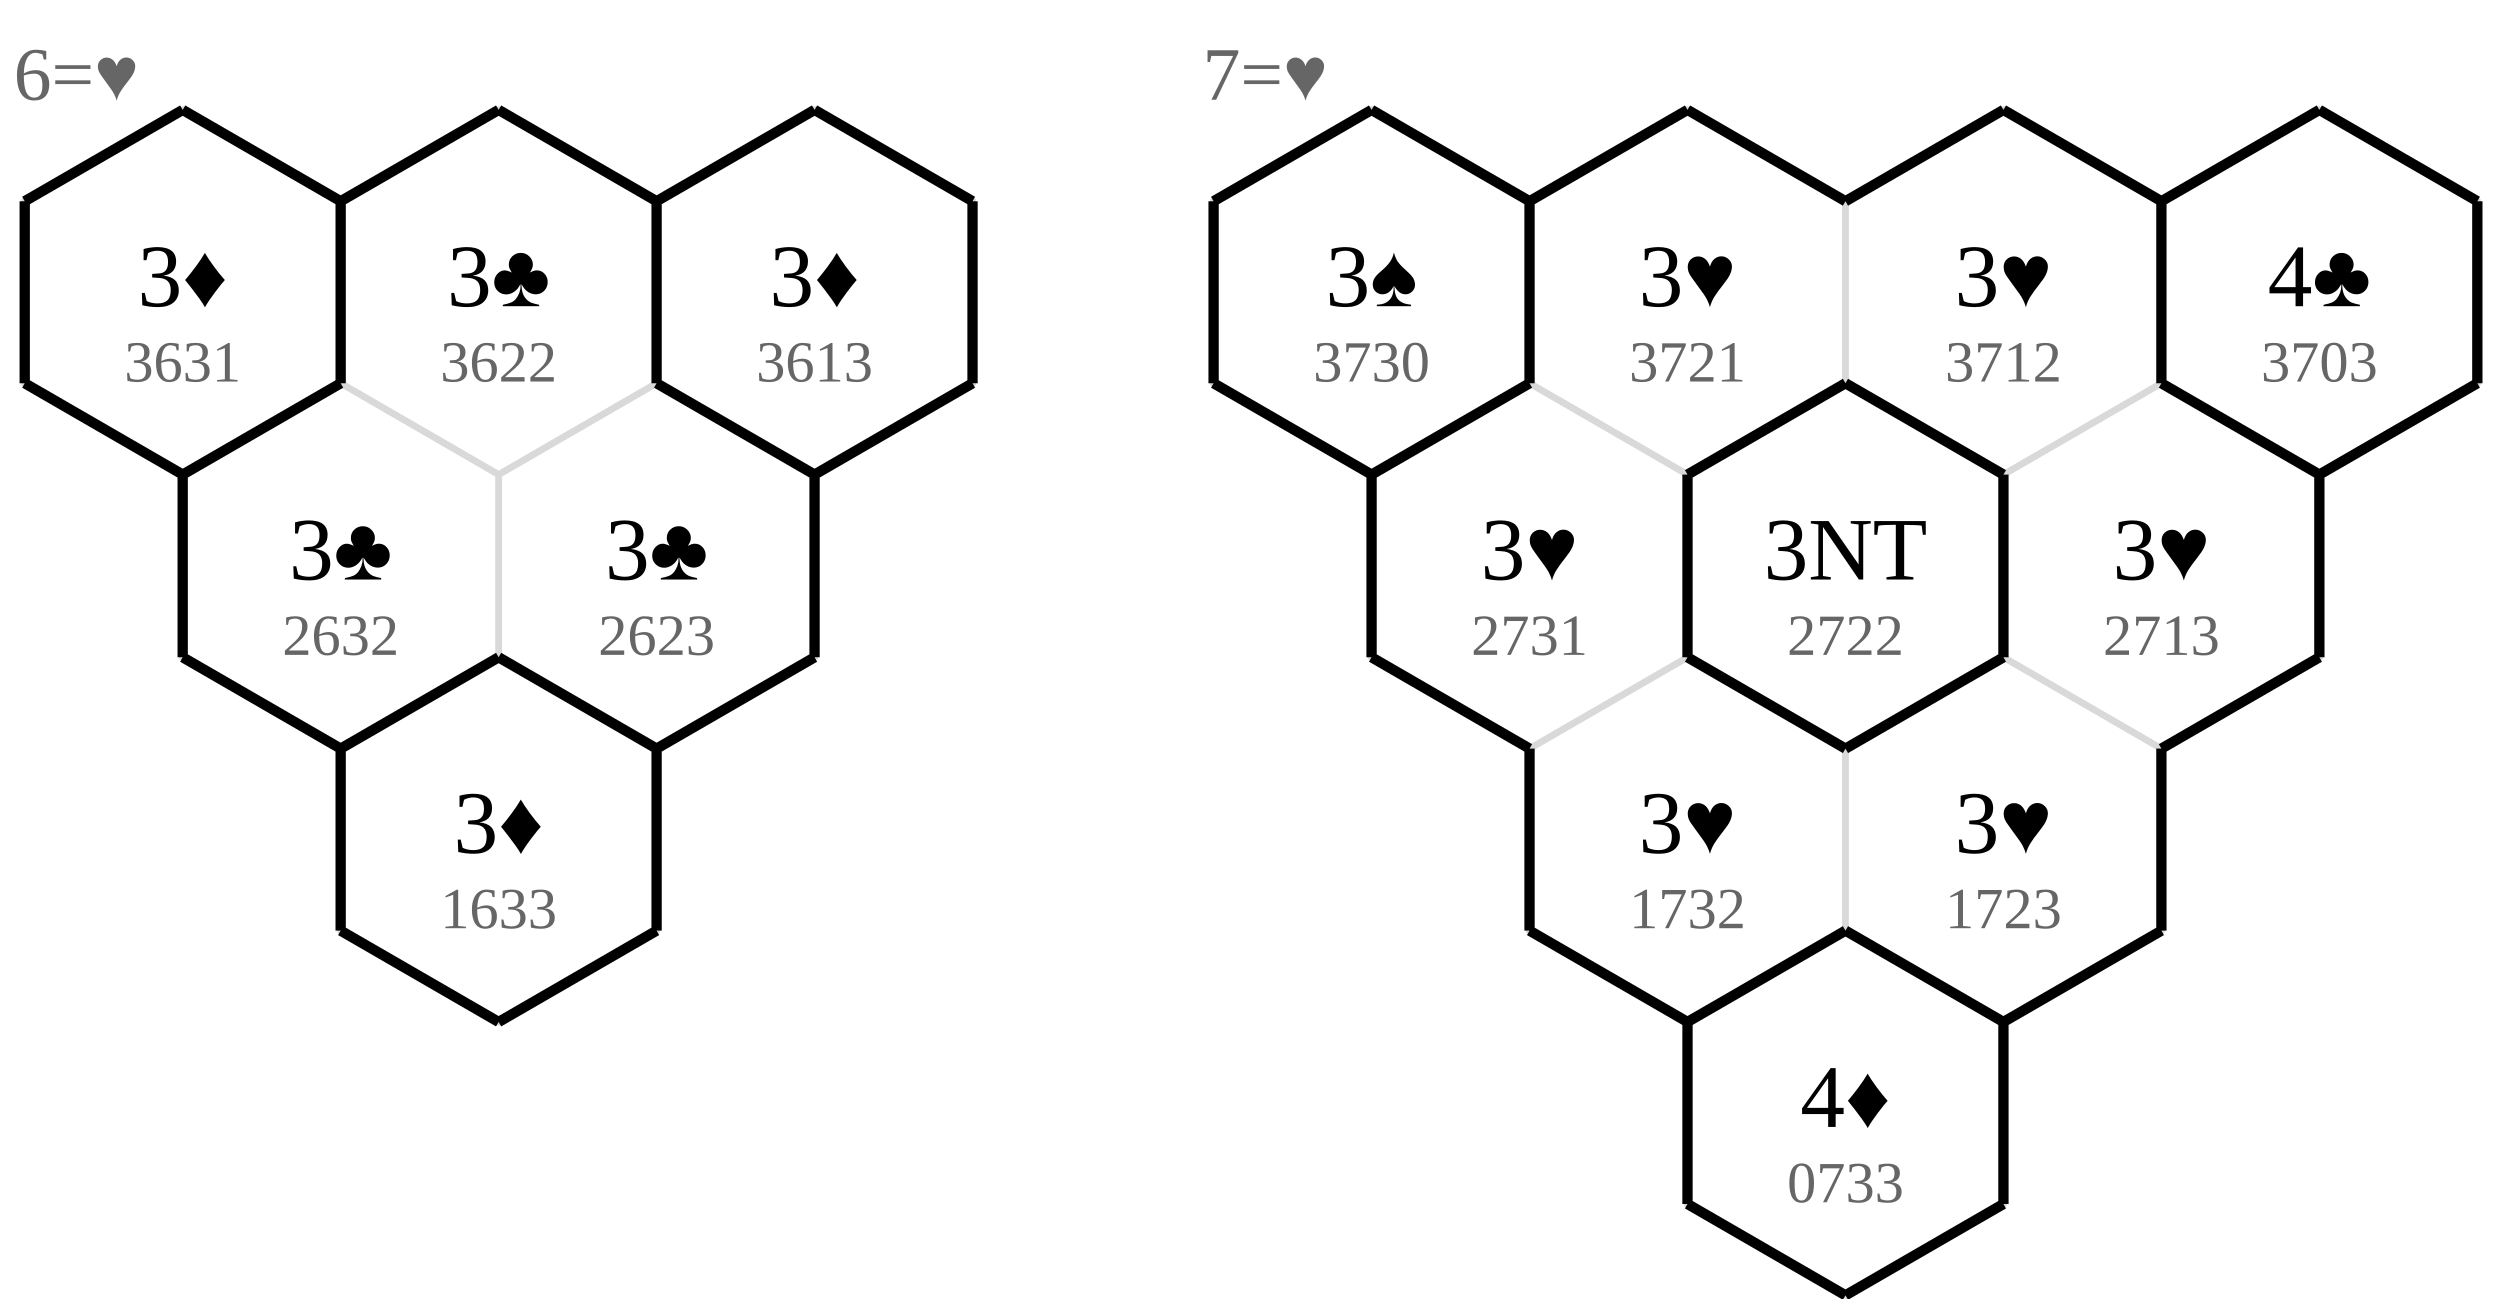
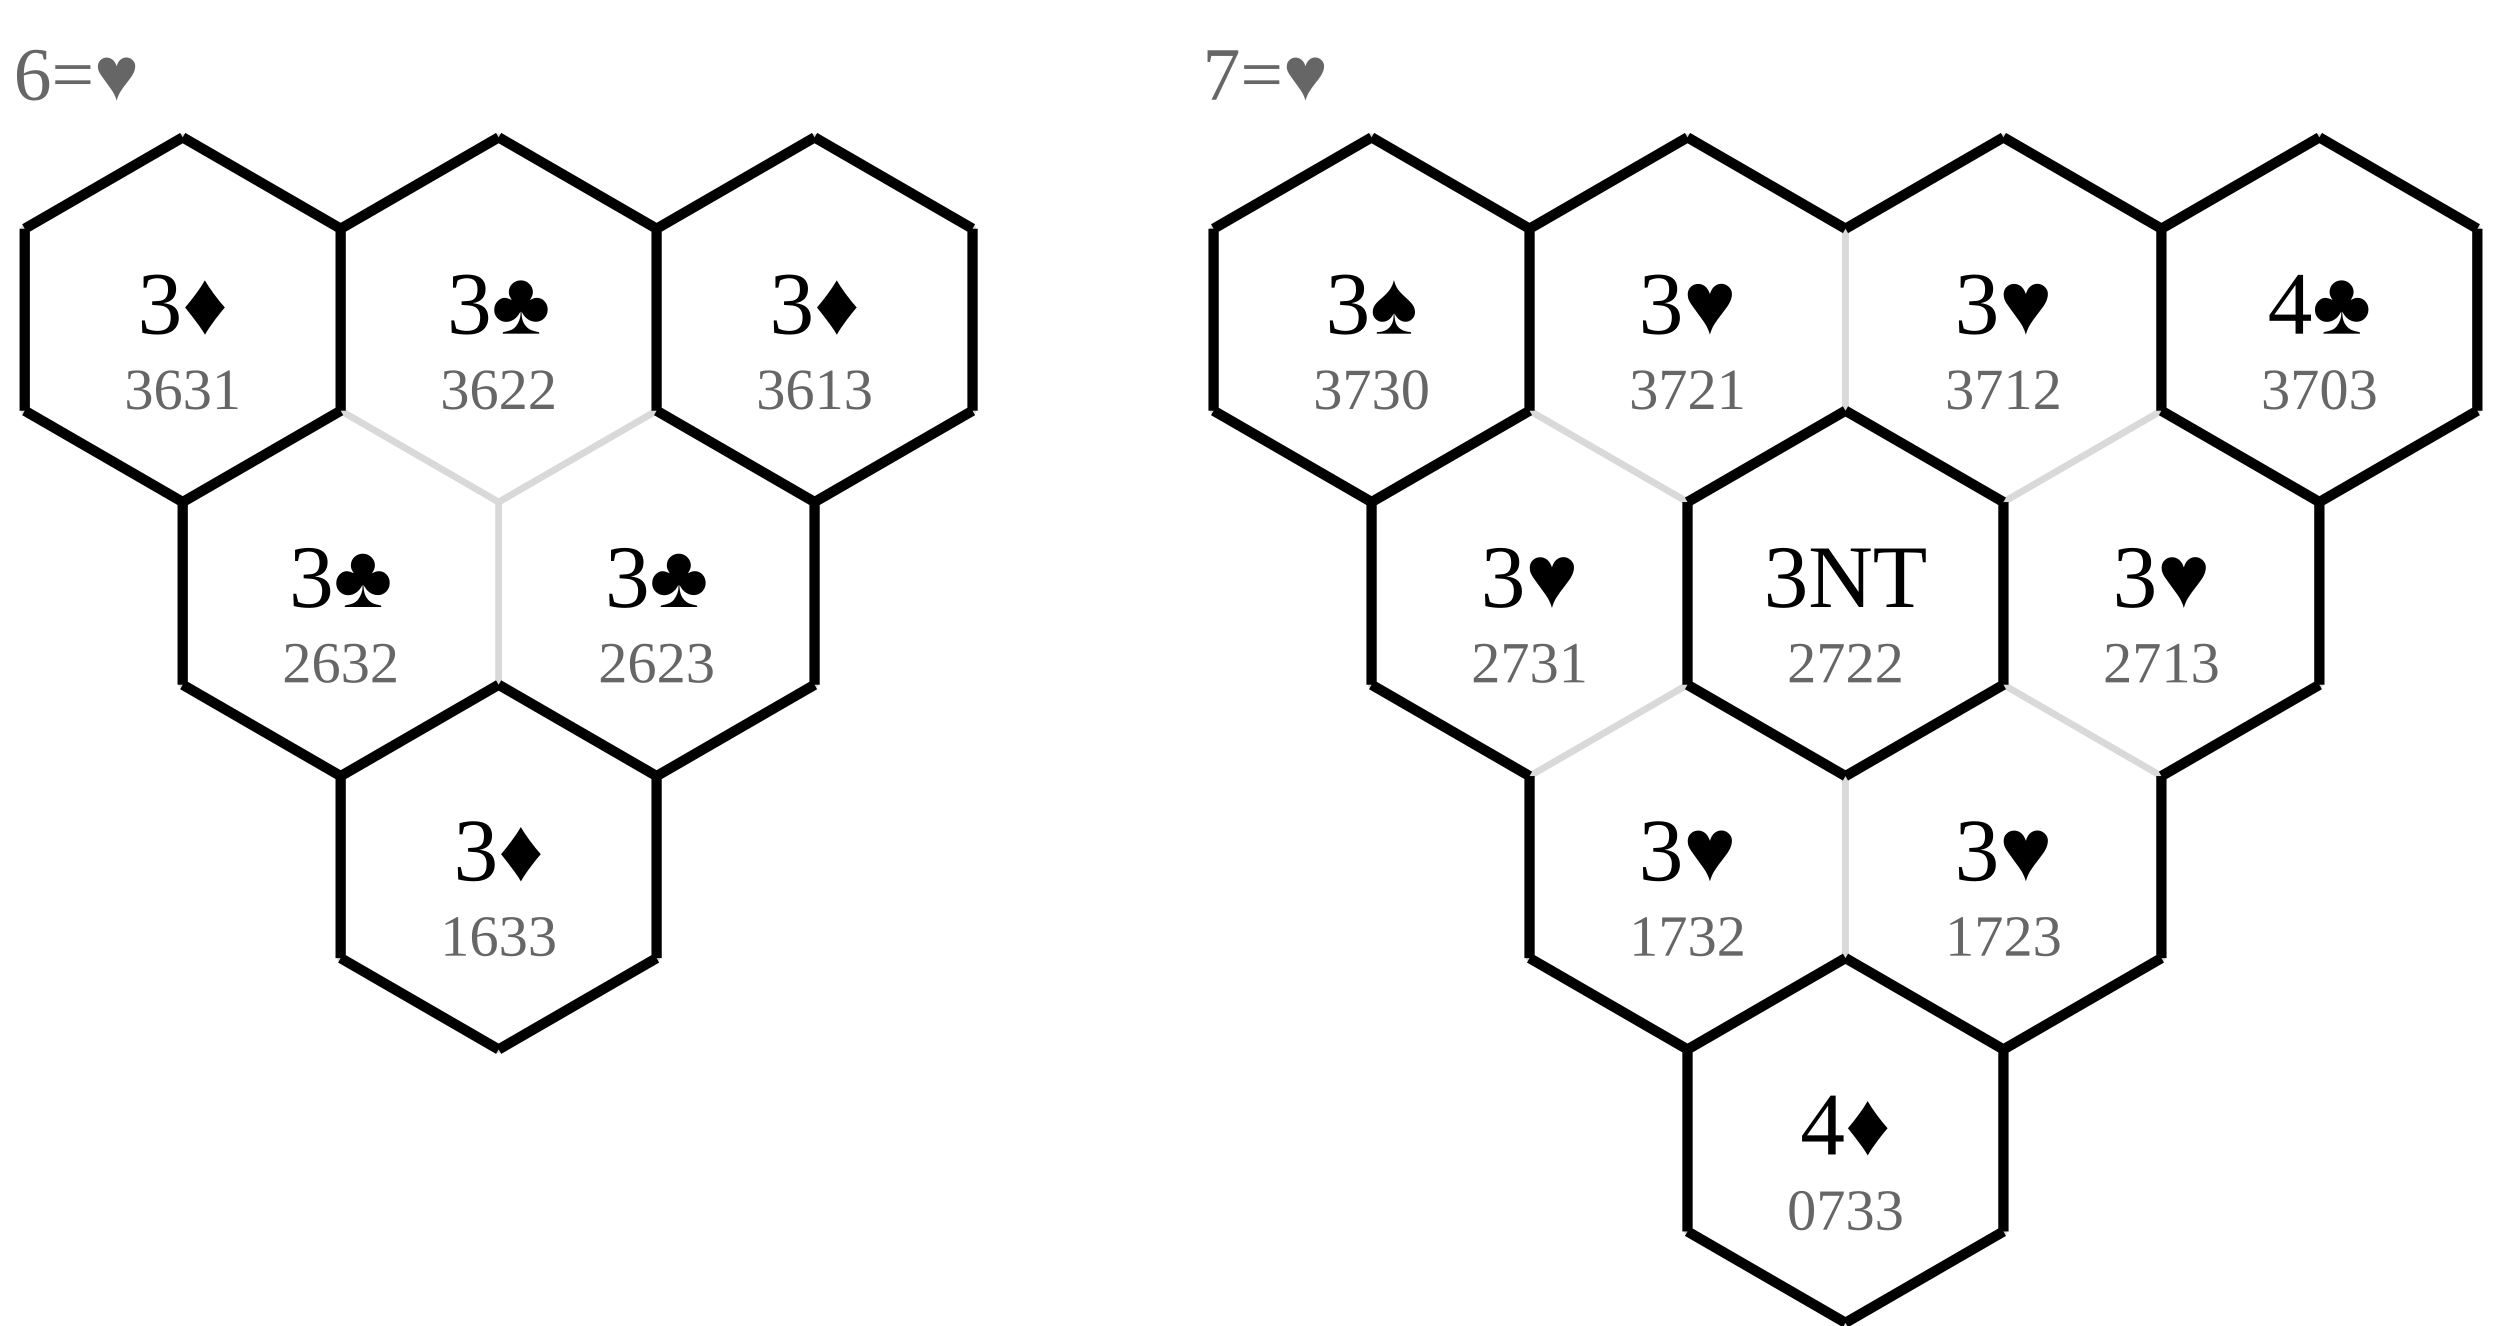
- <svg xmlns="http://www.w3.org/2000/svg" viewBox="0 0 364 189" style="display:block;margin:1em auto;width:100%;max-width:364px" fill="currentColor" font-size="13" text-anchor="middle" dominant-baseline="middle">
+ <svg xmlns="http://www.w3.org/2000/svg" viewBox="0 0 364 193" style="display:block;margin:1em auto;width:100%;max-width:364px" fill="currentColor" font-size="13" text-anchor="middle" dominant-baseline="middle">
  <defs>
    <pattern id="hatch" width="6" height="6" patternUnits="userSpaceOnUse" patternTransform="rotate(45)">
      <path d="M0 0v6" stroke="currentColor" stroke-opacity=".35" />
    </pattern>
  </defs>
  <g transform="translate(0.0,0.0)">
    <text x="2" y="12" font-size="11" opacity=".6" text-anchor="start">6=<tspan class="♥">♥</tspan>
    </text>
-     <path d="M95.6,109.0L72.6,95.7L49.6,109.0L49.6,135.5L72.6,148.8L95.6,135.5ZM118.6,69.1L95.6,55.8L72.6,69.1L72.6,95.7L95.6,109.0L118.6,95.7ZM72.6,69.1L49.6,55.8L26.6,69.1L26.6,95.7L49.6,109.0L72.6,95.7ZM141.6,29.3L118.6,16.0L95.6,29.3L95.6,55.8L118.6,69.1L141.6,55.8ZM95.6,29.3L72.6,16.0L49.6,29.3L49.6,55.8L72.6,69.1L95.6,55.8ZM49.6,29.3L26.6,16.0L3.6,29.3L3.6,55.8L26.6,69.1L49.6,55.8Z" fill="none" stroke="currentColor" stroke-opacity=".15" />
-     <path d="M95.6,135.5L95.6,109.0M95.6,109.0L72.6,95.7M72.6,95.7L49.6,109.0M49.6,109.0L49.6,135.5M49.6,135.5L72.6,148.8M72.6,148.8L95.6,135.5M118.6,95.7L118.6,69.1M118.6,69.1L95.6,55.8M72.6,95.7L95.6,109.0M95.6,109.0L118.6,95.7M49.6,55.8L26.6,69.1M26.6,69.1L26.6,95.7M26.6,95.7L49.6,109.0M49.6,109.0L72.6,95.7M141.6,55.8L141.6,29.3M141.6,29.3L118.6,16.0M118.6,16.0L95.6,29.3M95.6,29.3L95.6,55.8M95.6,55.8L118.6,69.1M118.6,69.1L141.6,55.8M95.6,55.8L95.6,29.3M95.6,29.3L72.6,16.0M72.6,16.0L49.6,29.3M49.6,29.3L49.6,55.8M49.6,55.8L49.6,29.3M49.6,29.3L26.6,16.0M26.6,16.0L3.6,29.3M3.6,29.3L3.6,55.8M3.6,55.8L26.6,69.1M26.6,69.1L49.6,55.8" fill="none" stroke="currentColor" stroke-width="1.5" />
-     <text x="72.6" y="121.2">3<tspan class="♦">♦</tspan>
+     <path d="M95.6,113.0L72.6,99.7L49.6,113.0L49.6,139.5L72.6,152.8L95.6,139.5ZM118.6,73.1L95.6,59.8L72.6,73.1L72.6,99.7L95.6,113.0L118.6,99.7ZM72.6,73.1L49.6,59.8L26.6,73.1L26.6,99.7L49.6,113.0L72.6,99.7ZM141.6,33.3L118.6,20.0L95.6,33.3L95.6,59.8L118.6,73.1L141.6,59.8ZM95.6,33.3L72.6,20.0L49.6,33.3L49.6,59.8L72.6,73.1L95.6,59.8ZM49.6,33.3L26.6,20.0L3.6,33.3L3.6,59.8L26.6,73.1L49.6,59.8Z" fill="none" stroke="currentColor" stroke-opacity=".15" />
+     <path d="M95.6,139.5L95.6,113.0M95.6,113.0L72.6,99.7M72.6,99.7L49.6,113.0M49.6,113.0L49.6,139.5M49.6,139.5L72.6,152.8M72.6,152.8L95.6,139.5M118.6,99.7L118.6,73.1M118.6,73.1L95.6,59.8M72.6,99.7L95.6,113.0M95.6,113.0L118.6,99.7M49.6,59.8L26.6,73.1M26.6,73.1L26.6,99.7M26.6,99.7L49.6,113.0M49.6,113.0L72.6,99.7M141.6,59.8L141.6,33.3M141.6,33.3L118.6,20.0M118.6,20.0L95.6,33.3M95.6,33.3L95.6,59.8M95.6,59.8L118.6,73.1M118.6,73.1L141.6,59.8M95.6,59.8L95.6,33.3M95.6,33.3L72.6,20.0M72.6,20.0L49.6,33.3M49.6,33.3L49.6,59.8M49.6,59.8L49.6,33.3M49.6,33.3L26.6,20.0M26.6,20.0L3.6,33.3M3.6,33.3L3.6,59.8M3.6,59.8L26.6,73.1M26.6,73.1L49.6,59.8" fill="none" stroke="currentColor" stroke-width="1.5" />
+     <text x="72.6" y="125.2">3<tspan class="♦">♦</tspan>
    </text>
-     <text x="72.6" y="133.2" font-size="8.5" opacity=".6">1633</text>
-     <text x="95.6" y="81.4">3♣</text>
-     <text x="95.6" y="93.4" font-size="8.5" opacity=".6">2623</text>
-     <text x="49.6" y="81.4">3♣</text>
-     <text x="49.6" y="93.4" font-size="8.5" opacity=".6">2632</text>
-     <text x="118.6" y="41.6">3<tspan class="♦">♦</tspan>
+     <text x="72.6" y="137.2" font-size="8.5" opacity=".6">1633</text>
+     <text x="95.6" y="85.4">3♣</text>
+     <text x="95.6" y="97.4" font-size="8.5" opacity=".6">2623</text>
+     <text x="49.6" y="85.4">3♣</text>
+     <text x="49.6" y="97.4" font-size="8.5" opacity=".6">2632</text>
+     <text x="118.6" y="45.6">3<tspan class="♦">♦</tspan>
    </text>
-     <text x="118.6" y="53.6" font-size="8.5" opacity=".6">3613</text>
-     <text x="72.6" y="41.6">3♣</text>
-     <text x="72.6" y="53.6" font-size="8.5" opacity=".6">3622</text>
-     <text x="26.6" y="41.6">3<tspan class="♦">♦</tspan>
+     <text x="118.6" y="57.6" font-size="8.5" opacity=".6">3613</text>
+     <text x="72.6" y="45.6">3♣</text>
+     <text x="72.6" y="57.6" font-size="8.5" opacity=".6">3622</text>
+     <text x="26.6" y="45.6">3<tspan class="♦">♦</tspan>
    </text>
-     <text x="26.6" y="53.6" font-size="8.5" opacity=".6">3631</text>
+     <text x="26.6" y="57.6" font-size="8.5" opacity=".6">3631</text>
  </g>
  <g transform="translate(173.1,0.0)">
    <text x="2" y="12" font-size="11" opacity=".6" text-anchor="start">7=<tspan class="♥">♥</tspan>
    </text>
-     <path d="M118.6,148.8L95.6,135.5L72.6,148.8L72.6,175.3L95.6,188.6L118.6,175.3ZM141.6,109.0L118.6,95.7L95.6,109.0L95.6,135.5L118.6,148.8L141.6,135.5ZM95.6,109.0L72.6,95.7L49.6,109.0L49.6,135.5L72.6,148.8L95.6,135.5ZM164.6,69.1L141.6,55.8L118.6,69.1L118.6,95.7L141.6,109.0L164.6,95.7ZM118.6,69.1L95.6,55.8L72.6,69.1L72.6,95.7L95.6,109.0L118.6,95.7ZM72.6,69.1L49.6,55.8L26.6,69.1L26.6,95.7L49.6,109.0L72.6,95.7ZM187.6,29.3L164.6,16.0L141.6,29.3L141.6,55.8L164.6,69.1L187.6,55.8ZM141.6,29.3L118.6,16.0L95.6,29.3L95.6,55.8L118.6,69.1L141.6,55.8ZM95.6,29.3L72.6,16.0L49.6,29.3L49.6,55.8L72.6,69.1L95.6,55.8ZM49.6,29.3L26.6,16.0L3.6,29.3L3.6,55.8L26.6,69.1L49.6,55.8Z" fill="none" stroke="currentColor" stroke-opacity=".15" />
-     <path d="M118.6,175.3L118.6,148.8M118.6,148.8L95.6,135.5M95.6,135.5L72.6,148.8M72.6,148.8L72.6,175.3M72.6,175.3L95.6,188.6M95.6,188.6L118.6,175.3M141.6,135.5L141.6,109.0M118.6,95.7L95.6,109.0M95.6,135.5L118.6,148.8M118.6,148.8L141.6,135.5M95.6,109.0L72.6,95.7M49.6,109.0L49.6,135.5M49.6,135.5L72.6,148.8M72.6,148.8L95.6,135.5M164.6,95.7L164.6,69.1M164.6,69.1L141.6,55.8M118.6,69.1L118.6,95.7M141.6,109.0L164.6,95.7M118.6,95.7L118.6,69.1M118.6,69.1L95.6,55.8M95.6,55.8L72.6,69.1M72.6,69.1L72.6,95.7M72.6,95.7L95.6,109.0M95.6,109.0L118.6,95.7M72.6,95.7L72.6,69.1M49.6,55.8L26.6,69.1M26.6,69.1L26.6,95.7M26.6,95.7L49.6,109.0M187.6,55.8L187.6,29.3M187.6,29.3L164.6,16.0M164.6,16.0L141.6,29.3M141.6,29.3L141.6,55.8M141.6,55.8L164.6,69.1M164.6,69.1L187.6,55.8M141.6,55.8L141.6,29.3M141.6,29.3L118.6,16.0M118.6,16.0L95.6,29.3M95.6,55.8L118.6,69.1M95.6,29.3L72.6,16.0M72.6,16.0L49.6,29.3M49.6,29.3L49.6,55.8M72.6,69.1L95.6,55.8M49.6,55.8L49.6,29.3M49.6,29.3L26.6,16.0M26.6,16.0L3.6,29.3M3.6,29.3L3.6,55.8M3.6,55.8L26.6,69.1M26.6,69.1L49.6,55.8" fill="none" stroke="currentColor" stroke-width="1.5" />
-     <text x="95.6" y="161.1">4<tspan class="♦">♦</tspan>
+     <path d="M118.6,152.8L95.6,139.5L72.6,152.8L72.6,179.3L95.6,192.6L118.6,179.3ZM141.6,113.0L118.6,99.7L95.6,113.0L95.6,139.5L118.6,152.8L141.6,139.5ZM95.6,113.0L72.6,99.7L49.6,113.0L49.6,139.5L72.6,152.8L95.6,139.5ZM164.6,73.1L141.6,59.8L118.6,73.1L118.6,99.7L141.6,113.0L164.6,99.7ZM118.6,73.1L95.6,59.8L72.6,73.1L72.6,99.7L95.6,113.0L118.6,99.7ZM72.6,73.1L49.6,59.8L26.6,73.1L26.6,99.7L49.6,113.0L72.6,99.7ZM187.6,33.3L164.6,20.0L141.6,33.3L141.6,59.8L164.6,73.1L187.6,59.8ZM141.6,33.3L118.6,20.0L95.6,33.3L95.6,59.8L118.6,73.1L141.6,59.8ZM95.6,33.3L72.6,20.0L49.6,33.3L49.6,59.8L72.6,73.1L95.6,59.8ZM49.6,33.3L26.6,20.0L3.6,33.3L3.6,59.8L26.6,73.1L49.6,59.8Z" fill="none" stroke="currentColor" stroke-opacity=".15" />
+     <path d="M118.6,179.3L118.6,152.8M118.6,152.8L95.6,139.5M95.6,139.5L72.6,152.8M72.6,152.8L72.6,179.3M72.6,179.3L95.6,192.6M95.6,192.6L118.6,179.3M141.6,139.5L141.6,113.0M118.6,99.7L95.6,113.0M95.6,139.5L118.6,152.8M118.6,152.8L141.6,139.5M95.6,113.0L72.6,99.7M49.6,113.0L49.6,139.5M49.6,139.5L72.6,152.8M72.6,152.8L95.6,139.5M164.6,99.7L164.6,73.1M164.6,73.1L141.6,59.8M118.6,73.1L118.6,99.7M141.6,113.0L164.6,99.7M118.6,99.7L118.6,73.1M118.6,73.1L95.6,59.8M95.6,59.8L72.6,73.1M72.6,73.1L72.6,99.7M72.6,99.7L95.6,113.0M95.6,113.0L118.6,99.7M72.6,99.7L72.6,73.1M49.6,59.8L26.6,73.1M26.6,73.1L26.6,99.7M26.6,99.7L49.6,113.0M187.6,59.8L187.6,33.3M187.6,33.3L164.6,20.0M164.6,20.0L141.6,33.3M141.6,33.3L141.6,59.8M141.6,59.8L164.6,73.1M164.6,73.1L187.6,59.8M141.6,59.8L141.6,33.3M141.6,33.3L118.6,20.0M118.6,20.0L95.6,33.3M95.6,59.8L118.6,73.1M95.6,33.3L72.6,20.0M72.6,20.0L49.6,33.3M49.6,33.3L49.6,59.8M72.6,73.1L95.6,59.8M49.6,59.8L49.6,33.3M49.6,33.3L26.6,20.0M26.6,20.0L3.6,33.3M3.6,33.3L3.6,59.8M3.6,59.8L26.6,73.1M26.6,73.1L49.6,59.8" fill="none" stroke="currentColor" stroke-width="1.5" />
+     <text x="95.6" y="165.1">4<tspan class="♦">♦</tspan>
    </text>
-     <text x="95.6" y="173.1" font-size="8.5" opacity=".6">0733</text>
-     <text x="118.6" y="121.2">3<tspan class="♥">♥</tspan>
+     <text x="95.6" y="177.1" font-size="8.5" opacity=".6">0733</text>
+     <text x="118.6" y="125.2">3<tspan class="♥">♥</tspan>
    </text>
-     <text x="118.6" y="133.2" font-size="8.5" opacity=".6">1723</text>
-     <text x="72.6" y="121.2">3<tspan class="♥">♥</tspan>
+     <text x="118.6" y="137.2" font-size="8.5" opacity=".6">1723</text>
+     <text x="72.6" y="125.2">3<tspan class="♥">♥</tspan>
    </text>
-     <text x="72.6" y="133.2" font-size="8.5" opacity=".6">1732</text>
-     <text x="141.6" y="81.4">3<tspan class="♥">♥</tspan>
+     <text x="72.6" y="137.2" font-size="8.5" opacity=".6">1732</text>
+     <text x="141.6" y="85.4">3<tspan class="♥">♥</tspan>
    </text>
-     <text x="141.6" y="93.4" font-size="8.5" opacity=".6">2713</text>
-     <text x="95.6" y="81.4">3NT</text>
-     <text x="95.6" y="93.4" font-size="8.5" opacity=".6">2722</text>
-     <text x="49.6" y="81.4">3<tspan class="♥">♥</tspan>
+     <text x="141.6" y="97.4" font-size="8.5" opacity=".6">2713</text>
+     <text x="95.6" y="85.4">3NT</text>
+     <text x="95.6" y="97.4" font-size="8.5" opacity=".6">2722</text>
+     <text x="49.6" y="85.4">3<tspan class="♥">♥</tspan>
    </text>
-     <text x="49.6" y="93.4" font-size="8.5" opacity=".6">2731</text>
-     <text x="164.6" y="41.6">4♣</text>
-     <text x="164.6" y="53.6" font-size="8.5" opacity=".6">3703</text>
-     <text x="118.6" y="41.6">3<tspan class="♥">♥</tspan>
+     <text x="49.6" y="97.4" font-size="8.5" opacity=".6">2731</text>
+     <text x="164.6" y="45.6">4♣</text>
+     <text x="164.6" y="57.6" font-size="8.5" opacity=".6">3703</text>
+     <text x="118.6" y="45.6">3<tspan class="♥">♥</tspan>
    </text>
-     <text x="118.6" y="53.6" font-size="8.5" opacity=".6">3712</text>
-     <text x="72.6" y="41.6">3<tspan class="♥">♥</tspan>
+     <text x="118.6" y="57.6" font-size="8.5" opacity=".6">3712</text>
+     <text x="72.6" y="45.6">3<tspan class="♥">♥</tspan>
    </text>
-     <text x="72.6" y="53.6" font-size="8.5" opacity=".6">3721</text>
-     <text x="26.6" y="41.6">3♠</text>
-     <text x="26.6" y="53.6" font-size="8.5" opacity=".6">3730</text>
+     <text x="72.6" y="57.6" font-size="8.5" opacity=".6">3721</text>
+     <text x="26.6" y="45.6">3♠</text>
+     <text x="26.6" y="57.6" font-size="8.5" opacity=".6">3730</text>
  </g>
</svg>
